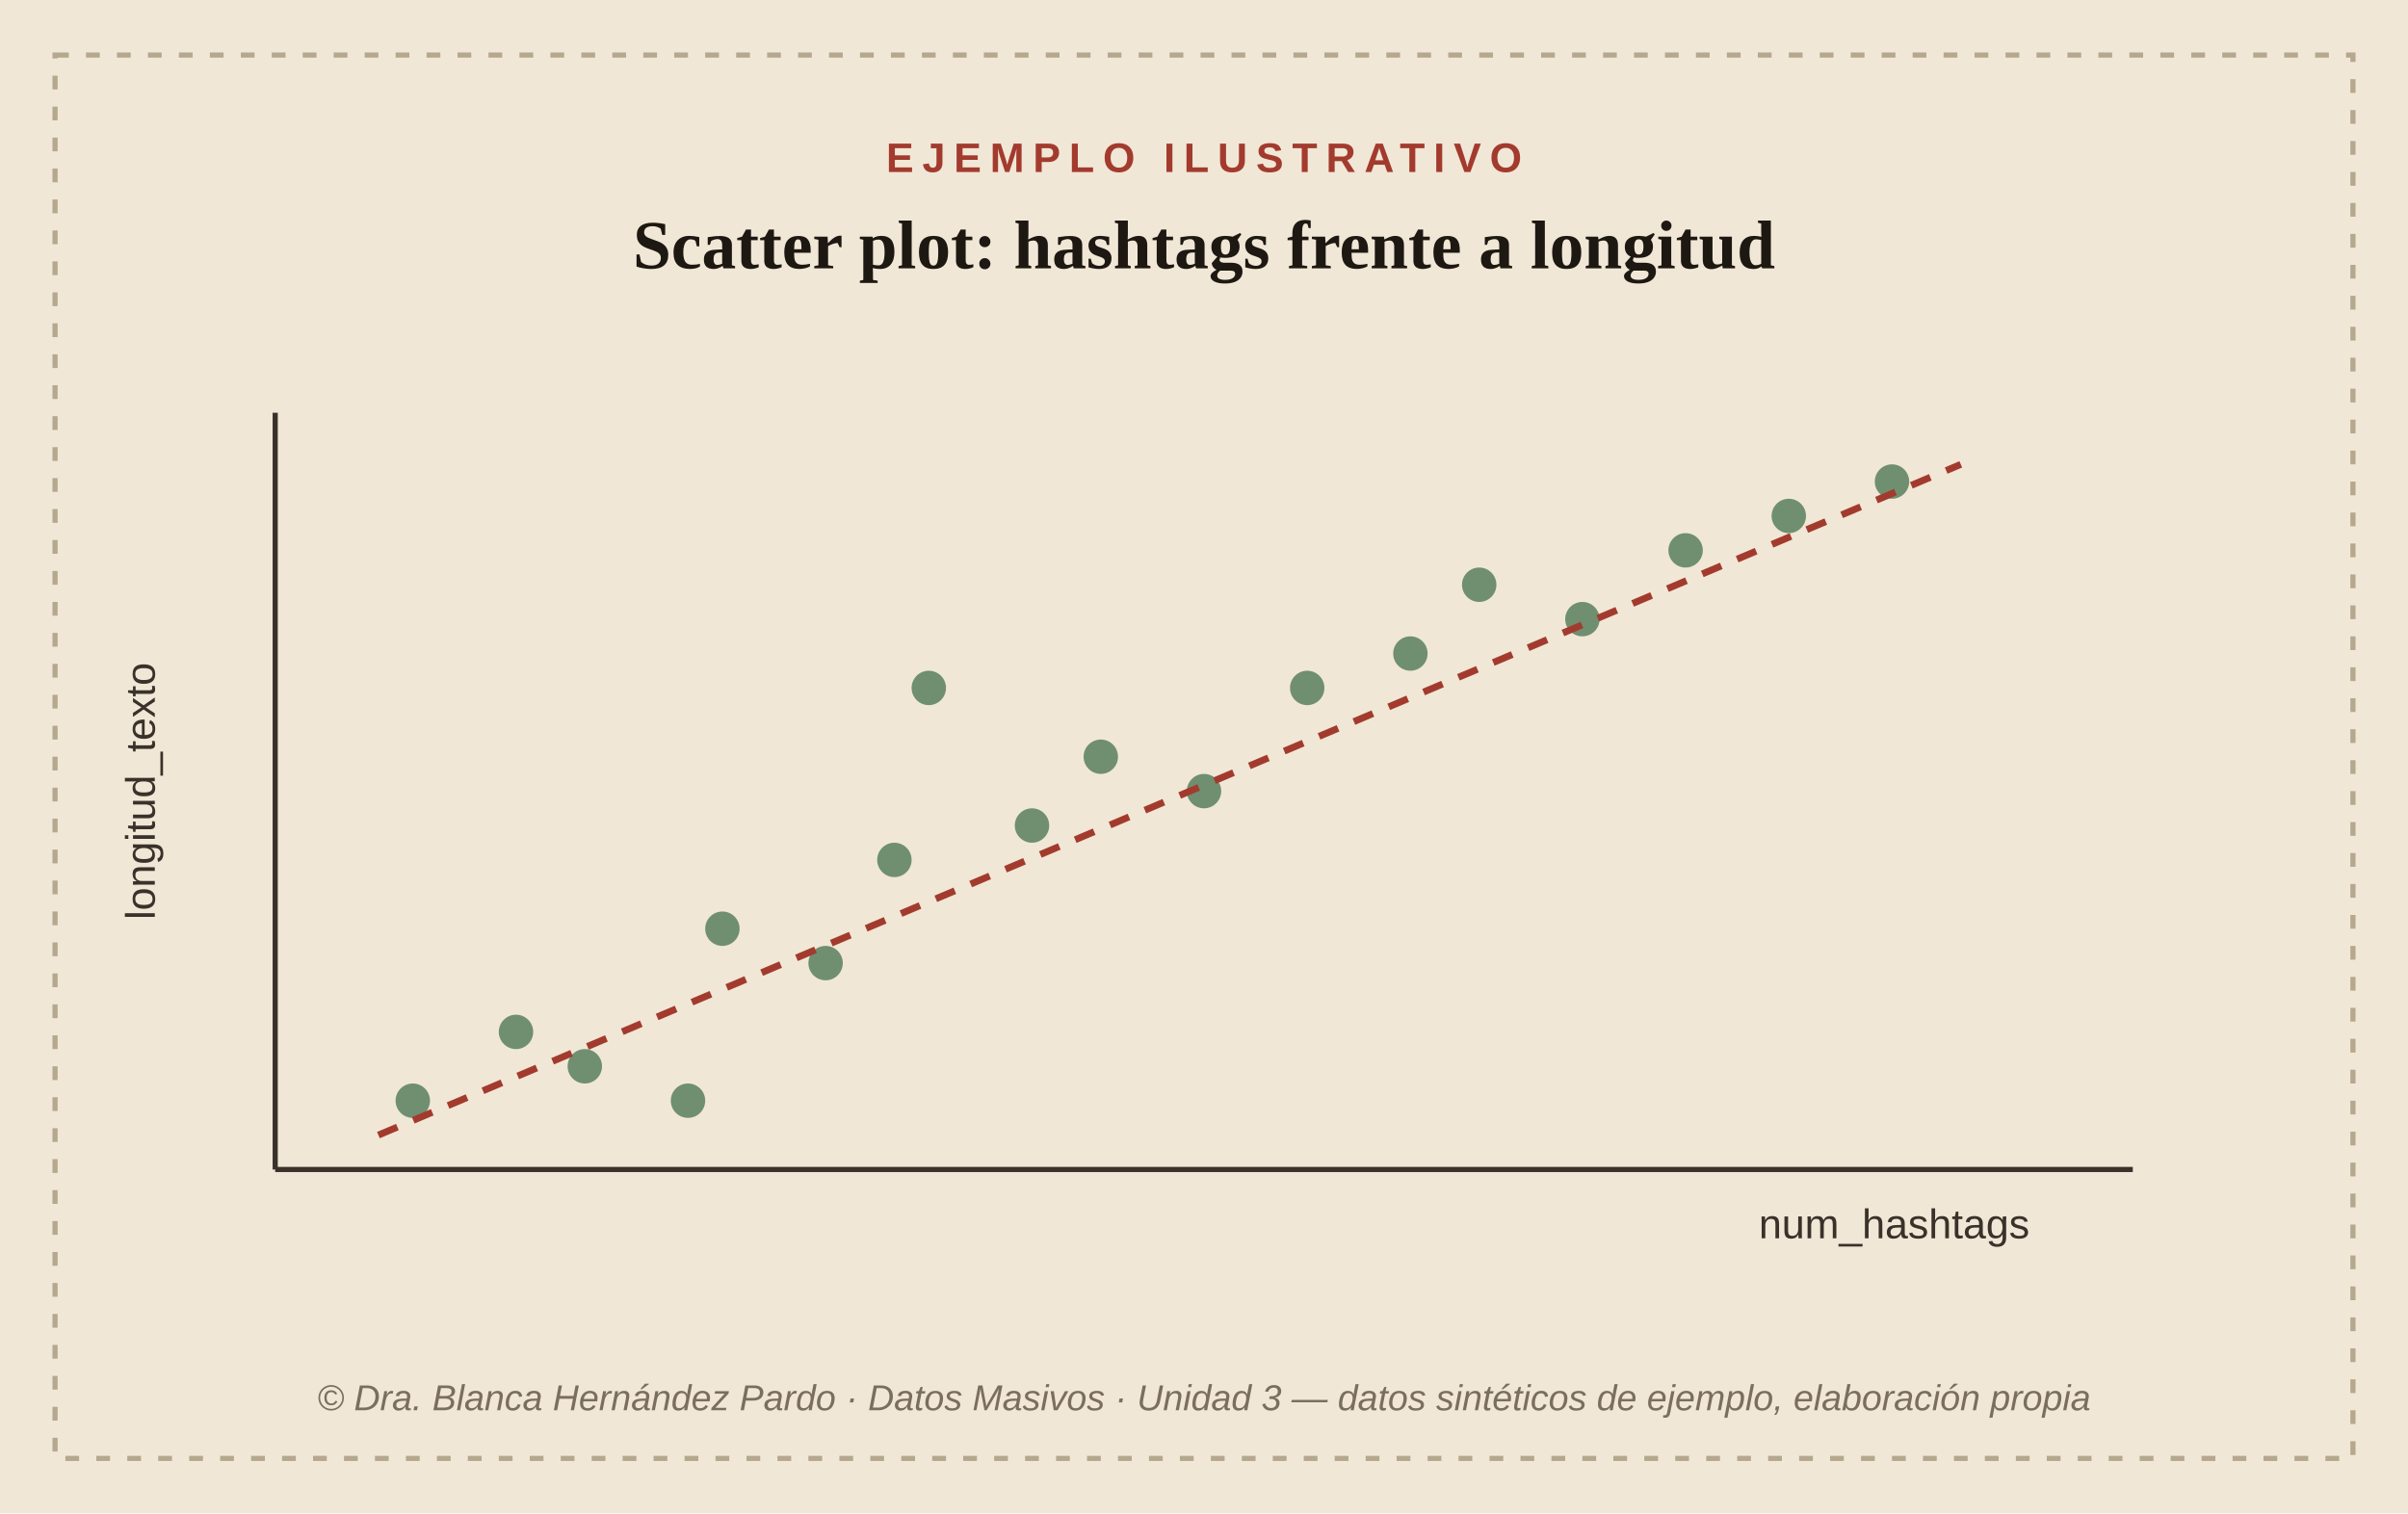
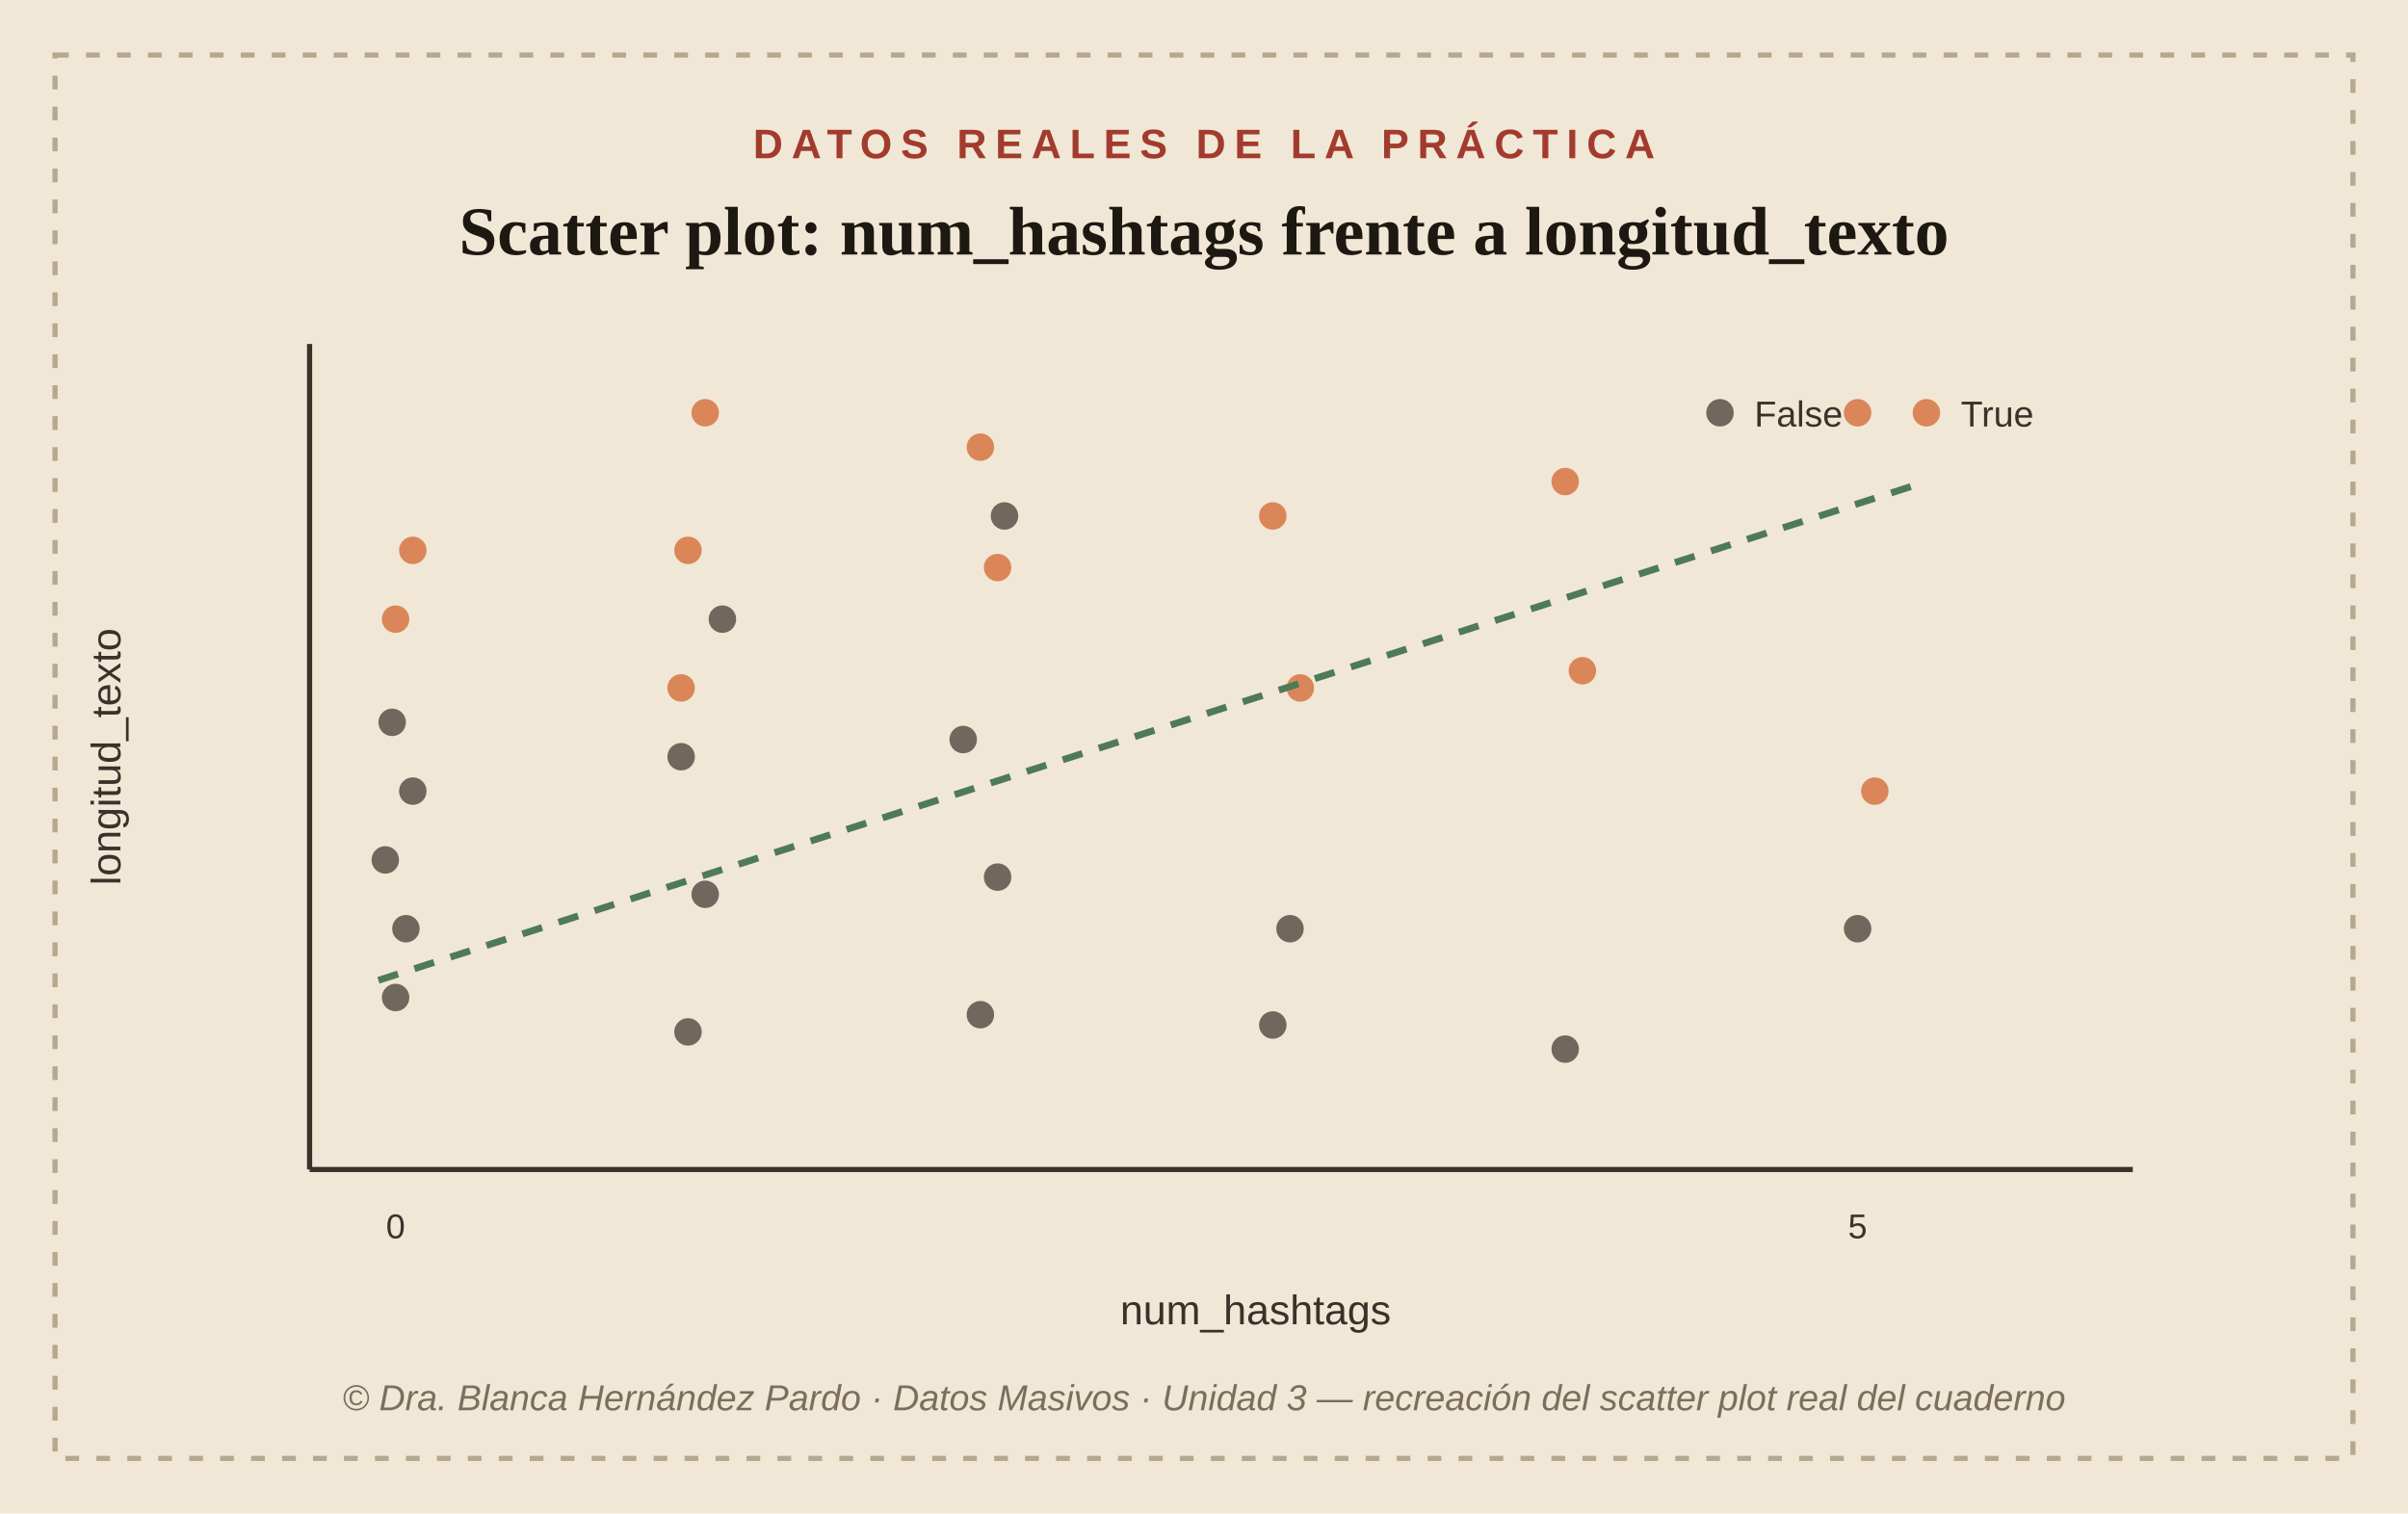
<svg xmlns="http://www.w3.org/2000/svg" viewBox="0 0 700 440" font-family="Georgia, 'Times New Roman', serif">
  <rect width="700" height="440" fill="#F1E7D6" />
  <rect x="16" y="16" width="668" height="408" fill="none" stroke="#B5A88F" stroke-width="1.5" stroke-dasharray="4 5" />
-   <text x="350" y="50" text-anchor="middle" font-size="12" letter-spacing="2.5" fill="#A23B2E" font-family="Arial, Helvetica, sans-serif" font-weight="bold">EJEMPLO ILUSTRATIVO</text>
-   <text x="350" y="78" text-anchor="middle" font-size="20" fill="#1E1812" font-weight="bold">Scatter plot: hashtags frente a longitud</text>
-   <line x1="80" y1="340" x2="620" y2="340" stroke="#3A322A" stroke-width="1.5" />
-   <line x1="80" y1="120" x2="80" y2="340" stroke="#3A322A" stroke-width="1.5" />
-   <g fill="#4F7A57" fill-opacity="0.8">
-     <circle cx="120" cy="320" r="5" />
-     <circle cx="150" cy="300" r="5" />
-     <circle cx="170" cy="310" r="5" />
-     <circle cx="210" cy="270" r="5" />
-     <circle cx="240" cy="280" r="5" />
-     <circle cx="260" cy="250" r="5" />
-     <circle cx="300" cy="240" r="5" />
-     <circle cx="320" cy="220" r="5" />
-     <circle cx="350" cy="230" r="5" />
-     <circle cx="380" cy="200" r="5" />
-     <circle cx="410" cy="190" r="5" />
-     <circle cx="430" cy="170" r="5" />
-     <circle cx="460" cy="180" r="5" />
-     <circle cx="490" cy="160" r="5" />
-     <circle cx="520" cy="150" r="5" />
-     <circle cx="550" cy="140" r="5" />
-     <circle cx="270" cy="200" r="5" />
-     <circle cx="200" cy="320" r="5" />
+   <text x="350" y="46" text-anchor="middle" font-size="12" letter-spacing="2.5" fill="#A23B2E" font-family="Arial, Helvetica, sans-serif" font-weight="bold">DATOS REALES DE LA PRÁCTICA</text>
+   <text x="350" y="74" text-anchor="middle" font-size="20" fill="#1E1812" font-weight="bold">Scatter plot: num_hashtags frente a longitud_texto</text>
+   <line x1="90" y1="340" x2="620" y2="340" stroke="#3A322A" stroke-width="1.5" />
+   <line x1="90" y1="100" x2="90" y2="340" stroke="#3A322A" stroke-width="1.5" />
+   <g fill="#3A322A" fill-opacity="0.7">
+     <circle cx="115" cy="290" r="4" />
+     <circle cx="118" cy="270" r="4" />
+     <circle cx="112" cy="250" r="4" />
+     <circle cx="120" cy="230" r="4" />
+     <circle cx="114" cy="210" r="4" />
+     <circle cx="200" cy="300" r="4" />
+     <circle cx="205" cy="260" r="4" />
+     <circle cx="198" cy="220" r="4" />
+     <circle cx="210" cy="180" r="4" />
+     <circle cx="285" cy="295" r="4" />
+     <circle cx="290" cy="255" r="4" />
+     <circle cx="280" cy="215" r="4" />
+     <circle cx="292" cy="150" r="4" />
+     <circle cx="370" cy="298" r="4" />
+     <circle cx="375" cy="270" r="4" />
+     <circle cx="455" cy="305" r="4" />
+     <circle cx="540" cy="270" r="4" />
  </g>
-   <line x1="110" y1="330" x2="570" y2="135" stroke="#A23B2E" stroke-width="2" stroke-dasharray="6 5" />
-   <text x="590" y="360" text-anchor="end" font-size="12" fill="#3A322A" font-family="Arial, Helvetica, sans-serif">num_hashtags</text>
-   <text x="45" y="230" text-anchor="middle" font-size="12" fill="#3A322A" font-family="Arial, Helvetica, sans-serif" transform="rotate(-90 45 230)">longitud_texto</text>
-   <text x="350" y="410" text-anchor="middle" font-size="10.5" fill="#7A6F5C" font-style="italic" font-family="Arial, Helvetica, sans-serif">© Dra. Blanca Hernández Pardo · Datos Masivos · Unidad 3 — datos sintéticos de ejemplo, elaboración propia</text>
+   <g fill="#D2652F" fill-opacity="0.75">
+     <circle cx="115" cy="180" r="4" />
+     <circle cx="120" cy="160" r="4" />
+     <circle cx="200" cy="160" r="4" />
+     <circle cx="205" cy="120" r="4" />
+     <circle cx="198" cy="200" r="4" />
+     <circle cx="285" cy="130" r="4" />
+     <circle cx="290" cy="165" r="4" />
+     <circle cx="370" cy="150" r="4" />
+     <circle cx="378" cy="200" r="4" />
+     <circle cx="455" cy="140" r="4" />
+     <circle cx="460" cy="195" r="4" />
+     <circle cx="540" cy="120" r="4" />
+     <circle cx="545" cy="230" r="4" />
+   </g>
+   <line x1="110" y1="285" x2="560" y2="140" stroke="#4F7A57" stroke-width="2" stroke-dasharray="6 5" />
+   <g font-family="Arial, Helvetica, sans-serif" font-size="10.5" fill="#3A322A">
+     <circle cx="500" cy="120" r="4" fill="#3A322A" fill-opacity="0.7" />
+     <text x="510" y="124">False</text>
+     <circle cx="560" cy="120" r="4" fill="#D2652F" fill-opacity="0.75" />
+     <text x="570" y="124">True</text>
+   </g>
+   <text x="115" y="360" text-anchor="middle" font-size="10" fill="#3A322A" font-family="Arial, Helvetica, sans-serif">0</text>
+   <text x="540" y="360" text-anchor="middle" font-size="10" fill="#3A322A" font-family="Arial, Helvetica, sans-serif">5</text>
+   <text x="365" y="385" text-anchor="middle" font-size="12" fill="#3A322A" font-family="Arial, Helvetica, sans-serif">num_hashtags</text>
+   <text x="35" y="220" text-anchor="middle" font-size="12" fill="#3A322A" font-family="Arial, Helvetica, sans-serif" transform="rotate(-90 35 220)">longitud_texto</text>
+   <text x="350" y="410" text-anchor="middle" font-size="10.5" fill="#7A6F5C" font-style="italic" font-family="Arial, Helvetica, sans-serif">© Dra. Blanca Hernández Pardo · Datos Masivos · Unidad 3 — recreación del scatter plot real del cuaderno</text>
</svg>
